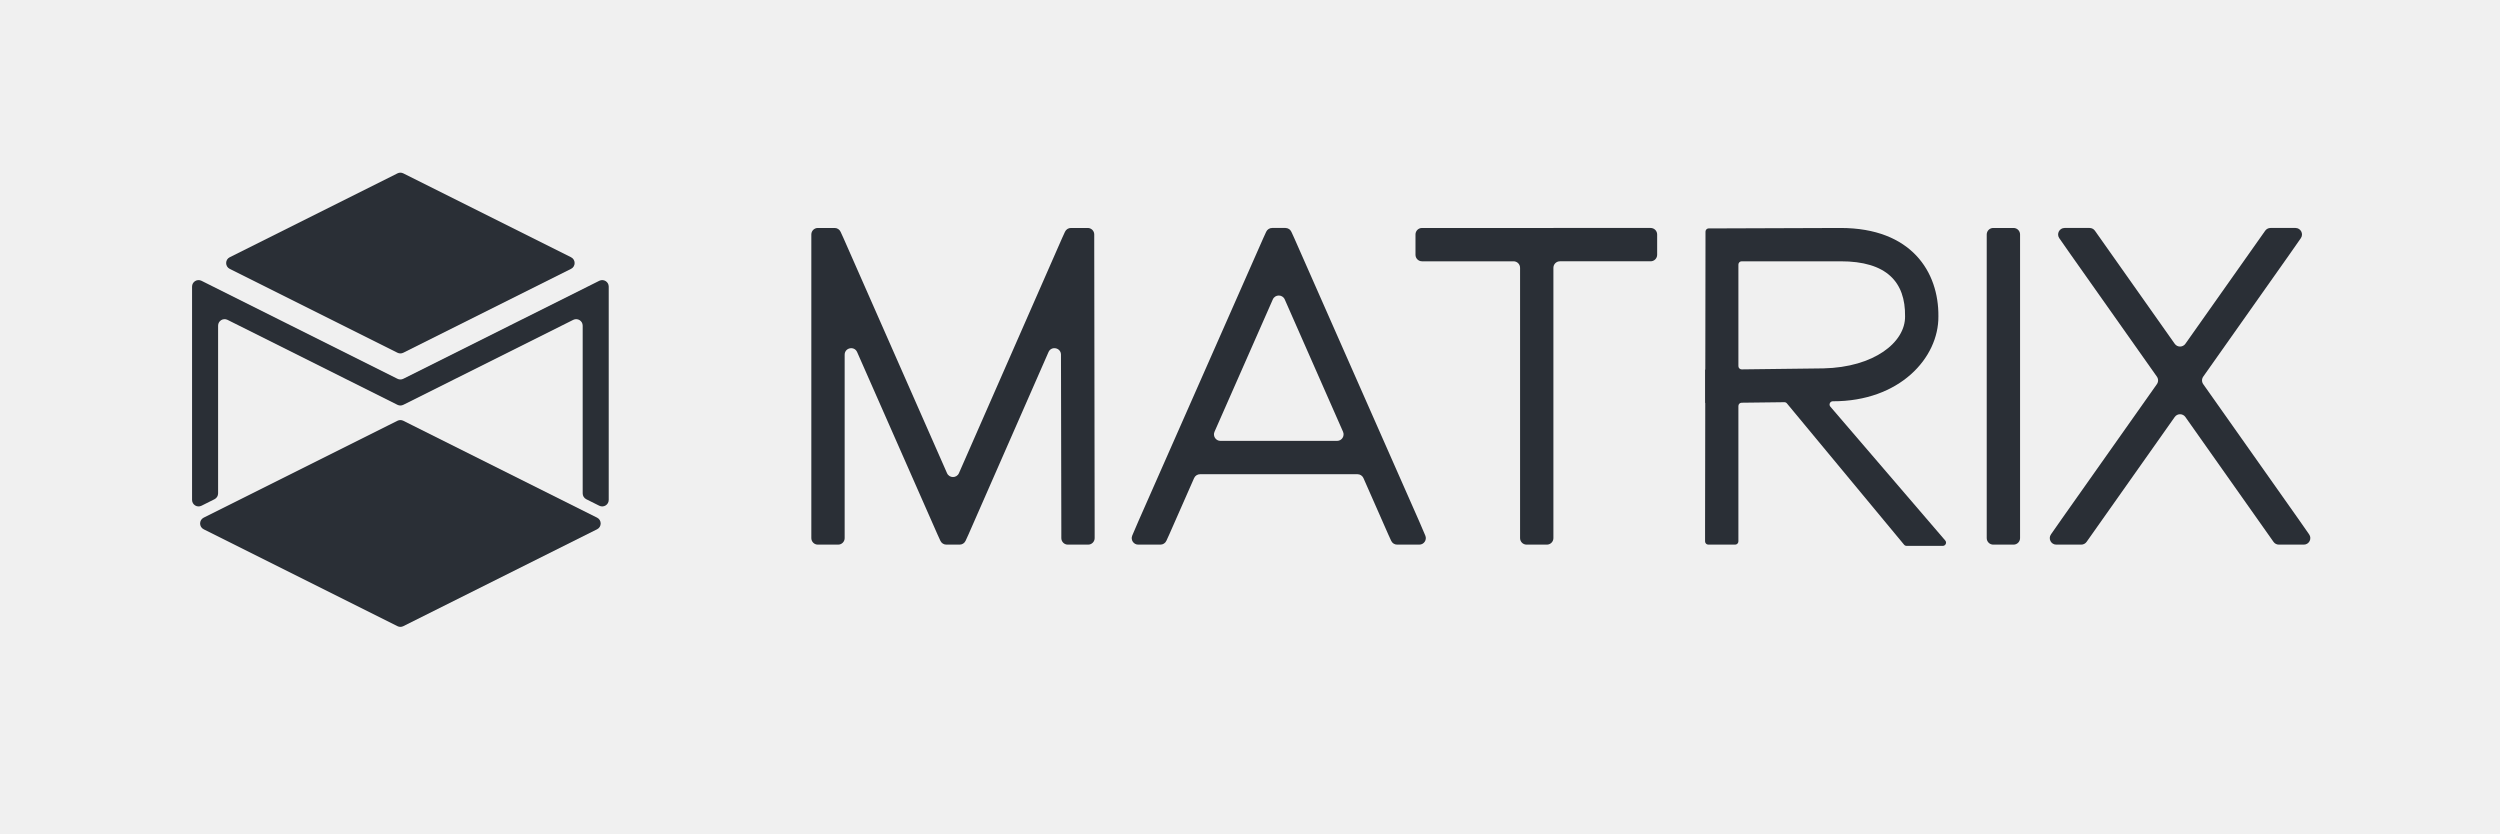
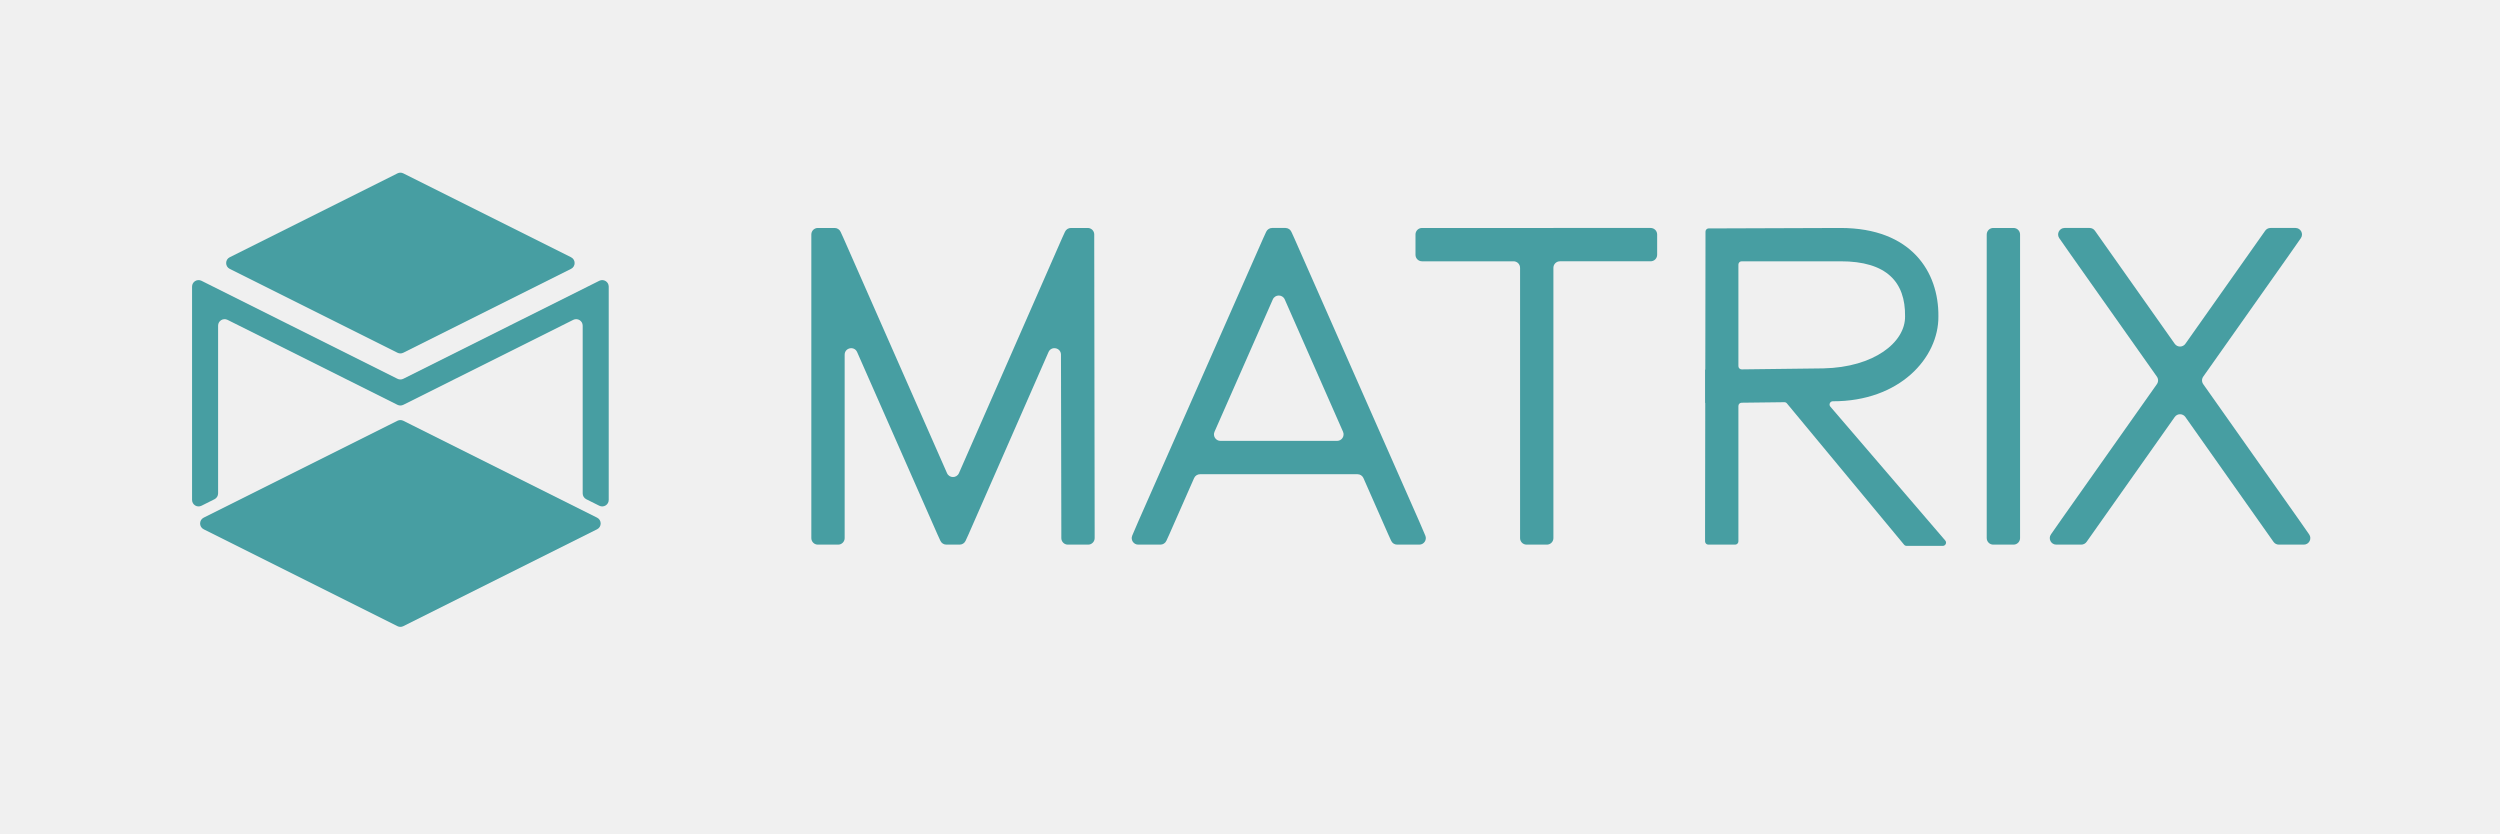
<svg xmlns="http://www.w3.org/2000/svg" version="1.1" id="图层_1" x="0px" y="0px" viewBox="0 0 3072 1024" enable-background="new 0 0 3072 1024" xml:space="preserve">
  <rect display="none" fill="#479EA2" stroke="#FFFFFF" stroke-miterlimit="10" width="3072" height="1024" />
  <g>
-     <path fill="#2A2F36" d="M236,614.294V352.183c0-5.947,6.258-9.815,11.578-7.155L488.422,465.45c2.252,1.126,4.903,1.126,7.155,0   l240.845-120.422c5.319-2.66,11.578,1.208,11.578,7.155v262.111c0,5.947-6.258,9.815-11.578,7.155l-16-8   c-2.71-1.355-4.422-4.125-4.422-7.155V400.183c0-5.947-6.258-9.815-11.578-7.155L495.578,497.45c-2.252,1.126-4.903,1.126-7.155,0   L279.578,393.028c-5.319-2.66-11.578,1.208-11.578,7.155v206.111c0,3.03-1.712,5.8-4.422,7.155l-16,8   C242.258,624.109,236,620.242,236,614.294z" />
-     <path fill="#2A2F36" d="M495.578,517.028c-2.252-1.126-4.903-1.126-7.155,0L476,523.239L250.311,636.083   c-5.896,2.948-5.896,11.363,0,14.311L488.422,769.45c2.252,1.126,4.903,1.126,7.155,0l238.111-119.056   c5.896-2.948,5.896-11.363,0-14.311L508.002,523.24L495.578,517.028z" />
-     <path fill="#2A2F36" d="M488.422,213.028L282.311,316.083c-5.896,2.948-5.896,11.363,0,14.311L488.422,433.45   c2.252,1.126,4.903,1.126,7.155,0l206.111-103.056c5.896-2.948,5.896-11.363,0-14.311L495.578,213.028   C493.326,211.902,490.674,211.902,488.422,213.028z" />
+     <path fill="#479EA2" d="M236,614.294V352.183c0-5.947,6.258-9.815,11.578-7.155L488.422,465.45c2.252,1.126,4.903,1.126,7.155,0   l240.845-120.422c5.319-2.66,11.578,1.208,11.578,7.155v262.111c0,5.947-6.258,9.815-11.578,7.155l-16-8   c-2.71-1.355-4.422-4.125-4.422-7.155V400.183c0-5.947-6.258-9.815-11.578-7.155L495.578,497.45c-2.252,1.126-4.903,1.126-7.155,0   L279.578,393.028c-5.319-2.66-11.578,1.208-11.578,7.155v206.111c0,3.03-1.712,5.8-4.422,7.155l-16,8   C242.258,624.109,236,620.242,236,614.294z" />
+     <path fill="#479EA2" d="M495.578,517.028c-2.252-1.126-4.903-1.126-7.155,0L476,523.239L250.311,636.083   c-5.896,2.948-5.896,11.363,0,14.311L488.422,769.45c2.252,1.126,4.903,1.126,7.155,0l238.111-119.056   c5.896-2.948,5.896-11.363,0-14.311L508.002,523.24L495.578,517.028z" />
+     <path fill="#479EA2" d="M488.422,213.028L282.311,316.083c-5.896,2.948-5.896,11.363,0,14.311L488.422,433.45   c2.252,1.126,4.903,1.126,7.155,0l206.111-103.056c5.896-2.948,5.896-11.363,0-14.311L495.578,213.028   C493.326,211.902,490.674,211.902,488.422,213.028z" />
  </g>
  <g>
-     <path fill="#2A2F36" d="M1037.919,648.76v12.48c0,4.418-3.582,8-8,8h-24.959c-4.418,0-8-3.582-8-8v-12.48V300.605v-12.479   c0-4.418,3.582-8,8-8h20.658c3.128,0,5.969,1.823,7.272,4.667l3.493,7.621l127.319,289.01c2.807,6.371,11.849,6.365,14.647-0.01   l126.831-289l3.493-7.621c1.303-2.844,4.144-4.667,7.272-4.667h20.657c4.418,0,8,3.582,8,8v12.479l0.513,348.155v12.48   c0,4.418-3.582,8-8,8h-24.96c-4.418,0-8-3.582-8-8v-12.48l-0.434-212.923c-0.018-8.653-11.849-11.121-15.326-3.198l-98.415,224.313   l-3.493,7.621c-1.303,2.844-4.145,4.667-7.273,4.667h-16.356c-3.128,0-5.969-1.823-7.272-4.666l-3.494-7.622l-98.853-224.305   c-3.49-7.919-15.321-5.428-15.321,3.226V648.76z" />
-     <path fill="#2A2F36" d="M1668.088,582.713h-193.463c-3.171,0-6.043,1.873-7.321,4.775l-30.602,69.464l-3.493,7.621   c-1.303,2.844-4.145,4.667-7.273,4.667h-27.277c-5.743,0-9.615-5.872-7.353-11.151l7.508-17.521l153.599-348.155l3.493-7.621   c1.303-2.844,4.144-4.667,7.272-4.667h16.357c3.128,0,5.969,1.823,7.272,4.667l3.493,7.621l153.598,348.155l7.509,17.521   c2.262,5.279-1.61,11.151-7.353,11.151h-27.278c-3.128,0-5.969-1.823-7.273-4.667l-3.493-7.621l-30.602-69.464   C1674.131,584.586,1671.259,582.713,1668.088,582.713z M1650.317,530.529l-71.639-162.618c-2.805-6.366-11.838-6.366-14.642,0   l-71.639,162.618c-2.329,5.288,1.543,11.225,7.321,11.225h143.278C1648.774,541.754,1652.646,535.817,1650.317,530.529z" />
-     <path fill="#2A2F36" d="M1908.821,280.125h107.007h12.479c4.418,0,8,3.582,8,8v24.959c0,4.418-3.582,8-8,8h-12.479h-99.007   c-4.418,0-8,3.582-8,8V648.76v12.48c0,4.418-3.582,8-8,8h-24.959c-4.418,0-8-3.582-8-8v-12.48V329.085c0-4.418-3.582-8-8-8   h-100.031h-12.479c-4.418,0-8-3.582-8-8v-24.959c0-4.418,3.582-8,8-8h12.479h108.031H1908.821z" />
-     <path fill="#2A2F36" d="M2192.607,494.216l-52.512,0.646c-2.189,0.027-3.95,1.809-3.95,3.999V648.76v16.481   c0,2.209-1.791,3.999-3.999,3.999h-32.961c-2.209,0-3.999-1.791-3.999-3.999V648.76l0.227-153.597h-0.227v-40.959h0.287   c0.075-51.029,0.15-102.057,0.226-153.086v-16.481c0-2.209,1.791-3.999,3.999-3.999h16.48l145.406-0.512   c87.416,0,120.83,54.271,120.318,108.542c0.481,50.998-47.569,104.665-129.844,104.416l-0.082,0.004   c-3.32,0.168-4.997,4.077-2.833,6.599l141.187,164.484c2.226,2.594,0.384,6.604-3.035,6.604h-44.474   c-1.19,0-2.319-0.53-3.079-1.447l-144.009-173.666C2194.965,494.733,2193.815,494.202,2192.607,494.216z M2136.146,449.902   c0,2.228,1.821,4.026,4.049,3.999l100.398-1.234c62.408-1.334,100.863-32.255,100.352-63.999   c0.512-41.983-22.443-67.668-79.359-67.583h-121.439c-2.209,0-3.999,1.791-3.999,3.999V449.902z" />
-     <path fill="#2A2F36" d="M2441.292,300.605v-12.479c0-4.418,3.582-8,8-8h24.959c4.418,0,8,3.582,8,8v12.479V648.76v12.48   c0,4.418-3.582,8-8,8h-24.959c-4.418,0-8-3.582-8-8v-12.48V300.605z" />
-     <path fill="#2A2F36" d="M2672.315,422.459c3.187,4.515,9.884,4.515,13.072,0l94.327-133.63l3.753-5.317   c1.499-2.124,3.936-3.387,6.536-3.387h30.685c6.468,0,10.262,7.278,6.559,12.581l-13.741,19.675l-106.19,150.435   c-1.952,2.766-1.952,6.461,0,9.227l116.43,164.941l13.741,19.675c3.704,5.303-0.09,12.581-6.559,12.581h-30.685   c-2.599,0-5.036-1.263-6.536-3.386l-3.754-5.318L2685.386,512.4c-3.187-4.515-9.884-4.515-13.071,0l-104.567,148.136l-3.753,5.317   c-1.499,2.124-3.936,3.387-6.536,3.387h-30.685c-6.468,0-10.262-7.278-6.559-12.581l13.742-19.675l116.429-164.941   c1.952-2.766,1.952-6.461,0-9.227l-106.19-150.435l-13.741-19.675c-3.704-5.303,0.091-12.581,6.559-12.581h30.685   c2.599,0,5.036,1.263,6.536,3.386l3.754,5.317L2672.315,422.459z" />
+     <path fill="#479EA2" d="M1037.919,648.76v12.48c0,4.418-3.582,8-8,8h-24.959c-4.418,0-8-3.582-8-8v-12.48V300.605v-12.479   c0-4.418,3.582-8,8-8h20.658c3.128,0,5.969,1.823,7.272,4.667l3.493,7.621l127.319,289.01c2.807,6.371,11.849,6.365,14.647-0.01   l126.831-289l3.493-7.621c1.303-2.844,4.144-4.667,7.272-4.667h20.657c4.418,0,8,3.582,8,8v12.479l0.513,348.155v12.48   c0,4.418-3.582,8-8,8h-24.96c-4.418,0-8-3.582-8-8v-12.48l-0.434-212.923c-0.018-8.653-11.849-11.121-15.326-3.198l-98.415,224.313   l-3.493,7.621c-1.303,2.844-4.145,4.667-7.273,4.667h-16.356c-3.128,0-5.969-1.823-7.272-4.666l-3.494-7.622l-98.853-224.305   c-3.49-7.919-15.321-5.428-15.321,3.226V648.76z" />
+     <path fill="#479EA2" d="M1668.088,582.713h-193.463c-3.171,0-6.043,1.873-7.321,4.775l-30.602,69.464l-3.493,7.621   c-1.303,2.844-4.145,4.667-7.273,4.667h-27.277c-5.743,0-9.615-5.872-7.353-11.151l7.508-17.521l153.599-348.155l3.493-7.621   c1.303-2.844,4.144-4.667,7.272-4.667h16.357c3.128,0,5.969,1.823,7.272,4.667l3.493,7.621l153.598,348.155l7.509,17.521   c2.262,5.279-1.61,11.151-7.353,11.151h-27.278c-3.128,0-5.969-1.823-7.273-4.667l-3.493-7.621l-30.602-69.464   C1674.131,584.586,1671.259,582.713,1668.088,582.713z M1650.317,530.529l-71.639-162.618c-2.805-6.366-11.838-6.366-14.642,0   l-71.639,162.618c-2.329,5.288,1.543,11.225,7.321,11.225h143.278C1648.774,541.754,1652.646,535.817,1650.317,530.529z" />
+     <path fill="#479EA2" d="M1908.821,280.125h107.007h12.479c4.418,0,8,3.582,8,8v24.959c0,4.418-3.582,8-8,8h-12.479h-99.007   c-4.418,0-8,3.582-8,8V648.76v12.48c0,4.418-3.582,8-8,8h-24.959c-4.418,0-8-3.582-8-8v-12.48V329.085c0-4.418-3.582-8-8-8   h-100.031h-12.479c-4.418,0-8-3.582-8-8v-24.959c0-4.418,3.582-8,8-8h12.479h108.031H1908.821z" />
+     <path fill="#479EA2" d="M2192.607,494.216l-52.512,0.646c-2.189,0.027-3.95,1.809-3.95,3.999V648.76v16.481   c0,2.209-1.791,3.999-3.999,3.999h-32.961c-2.209,0-3.999-1.791-3.999-3.999V648.76l0.227-153.597h-0.227v-40.959h0.287   c0.075-51.029,0.15-102.057,0.226-153.086v-16.481c0-2.209,1.791-3.999,3.999-3.999h16.48l145.406-0.512   c87.416,0,120.83,54.271,120.318,108.542c0.481,50.998-47.569,104.665-129.844,104.416l-0.082,0.004   c-3.32,0.168-4.997,4.077-2.833,6.599l141.187,164.484c2.226,2.594,0.384,6.604-3.035,6.604h-44.474   c-1.19,0-2.319-0.53-3.079-1.447l-144.009-173.666C2194.965,494.733,2193.815,494.202,2192.607,494.216z M2136.146,449.902   c0,2.228,1.821,4.026,4.049,3.999l100.398-1.234c62.408-1.334,100.863-32.255,100.352-63.999   c0.512-41.983-22.443-67.668-79.359-67.583h-121.439c-2.209,0-3.999,1.791-3.999,3.999V449.902z" />
+     <path fill="#479EA2" d="M2441.292,300.605v-12.479c0-4.418,3.582-8,8-8h24.959c4.418,0,8,3.582,8,8v12.479V648.76v12.48   c0,4.418-3.582,8-8,8h-24.959c-4.418,0-8-3.582-8-8v-12.48V300.605z" />
+     <path fill="#479EA2" d="M2672.315,422.459c3.187,4.515,9.884,4.515,13.072,0l94.327-133.63l3.753-5.317   c1.499-2.124,3.936-3.387,6.536-3.387h30.685c6.468,0,10.262,7.278,6.559,12.581l-13.741,19.675l-106.19,150.435   c-1.952,2.766-1.952,6.461,0,9.227l116.43,164.941l13.741,19.675c3.704,5.303-0.09,12.581-6.559,12.581h-30.685   c-2.599,0-5.036-1.263-6.536-3.386l-3.754-5.318L2685.386,512.4c-3.187-4.515-9.884-4.515-13.071,0l-104.567,148.136l-3.753,5.317   c-1.499,2.124-3.936,3.387-6.536,3.387h-30.685c-6.468,0-10.262-7.278-6.559-12.581l13.742-19.675l116.429-164.941   c1.952-2.766,1.952-6.461,0-9.227l-106.19-150.435l-13.741-19.675c-3.704-5.303,0.091-12.581,6.559-12.581h30.685   c2.599,0,5.036,1.263,6.536,3.386l3.754,5.317L2672.315,422.459z" />
  </g>
  <text transform="matrix(1.5 0 0 1 801.3726 634.2383)" display="none" fill="#F2F2F2" font-family="'ArialMT'" font-size="400">ATRIX</text>
</svg>
